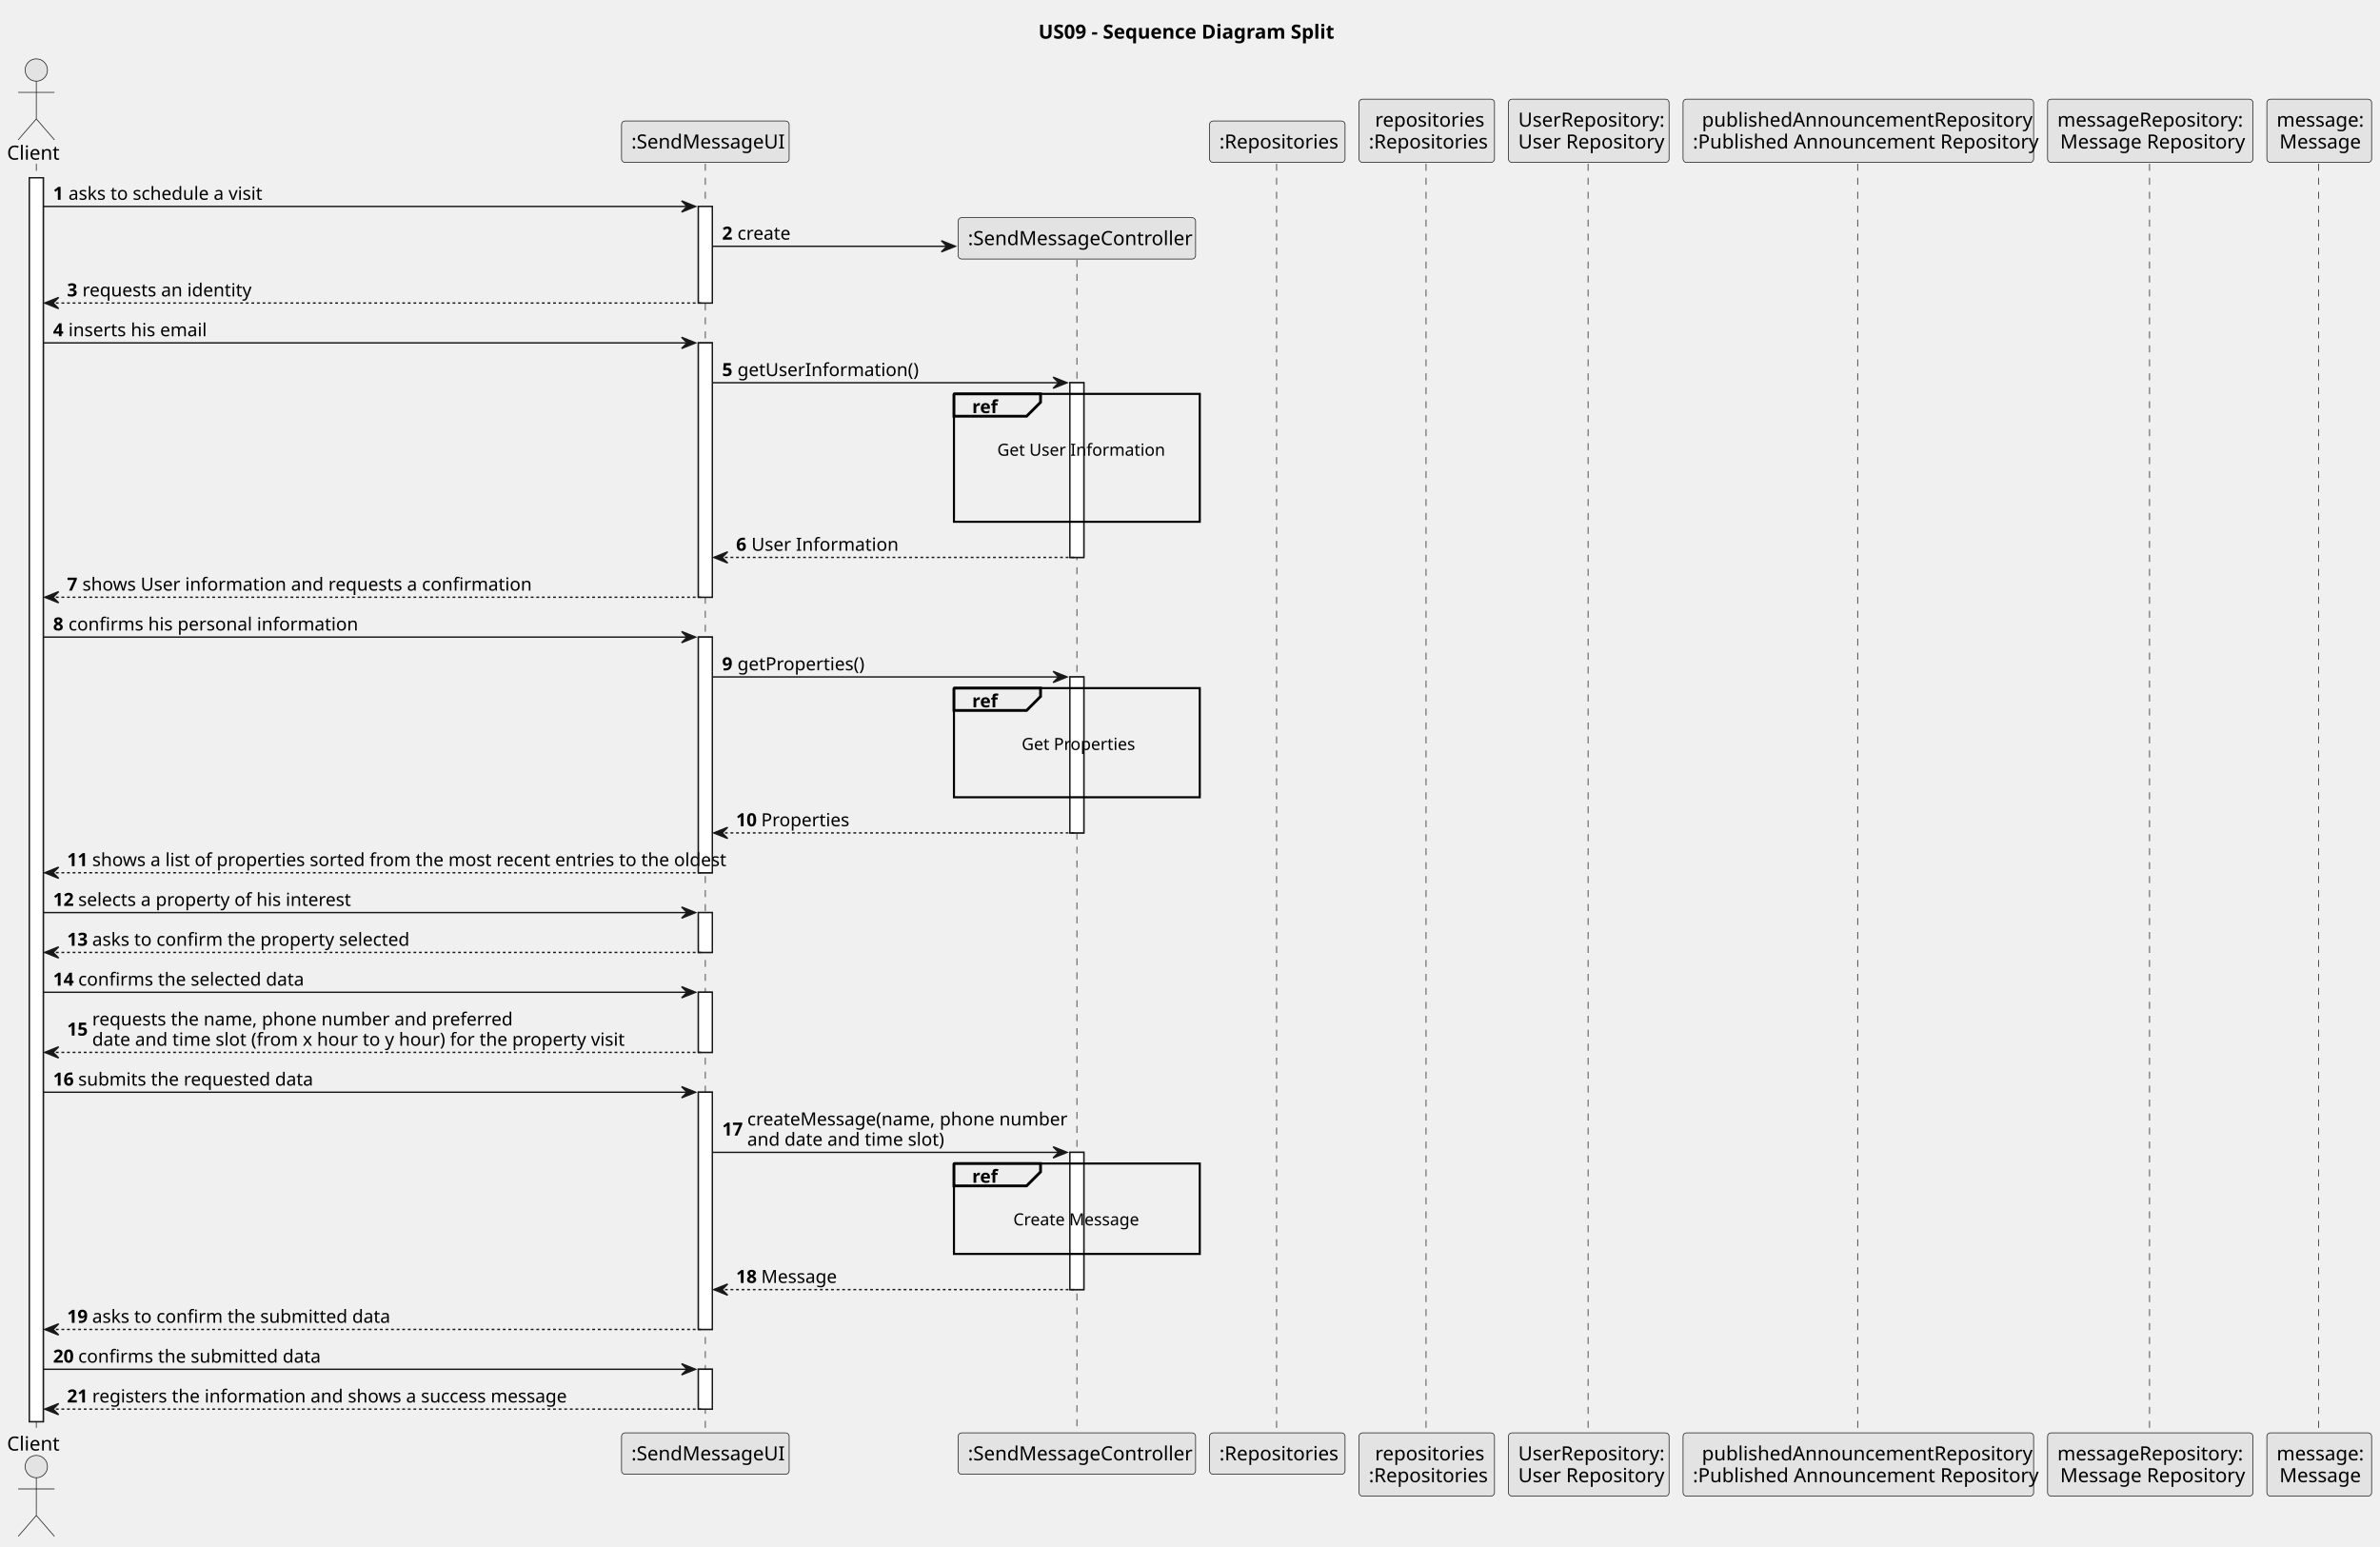
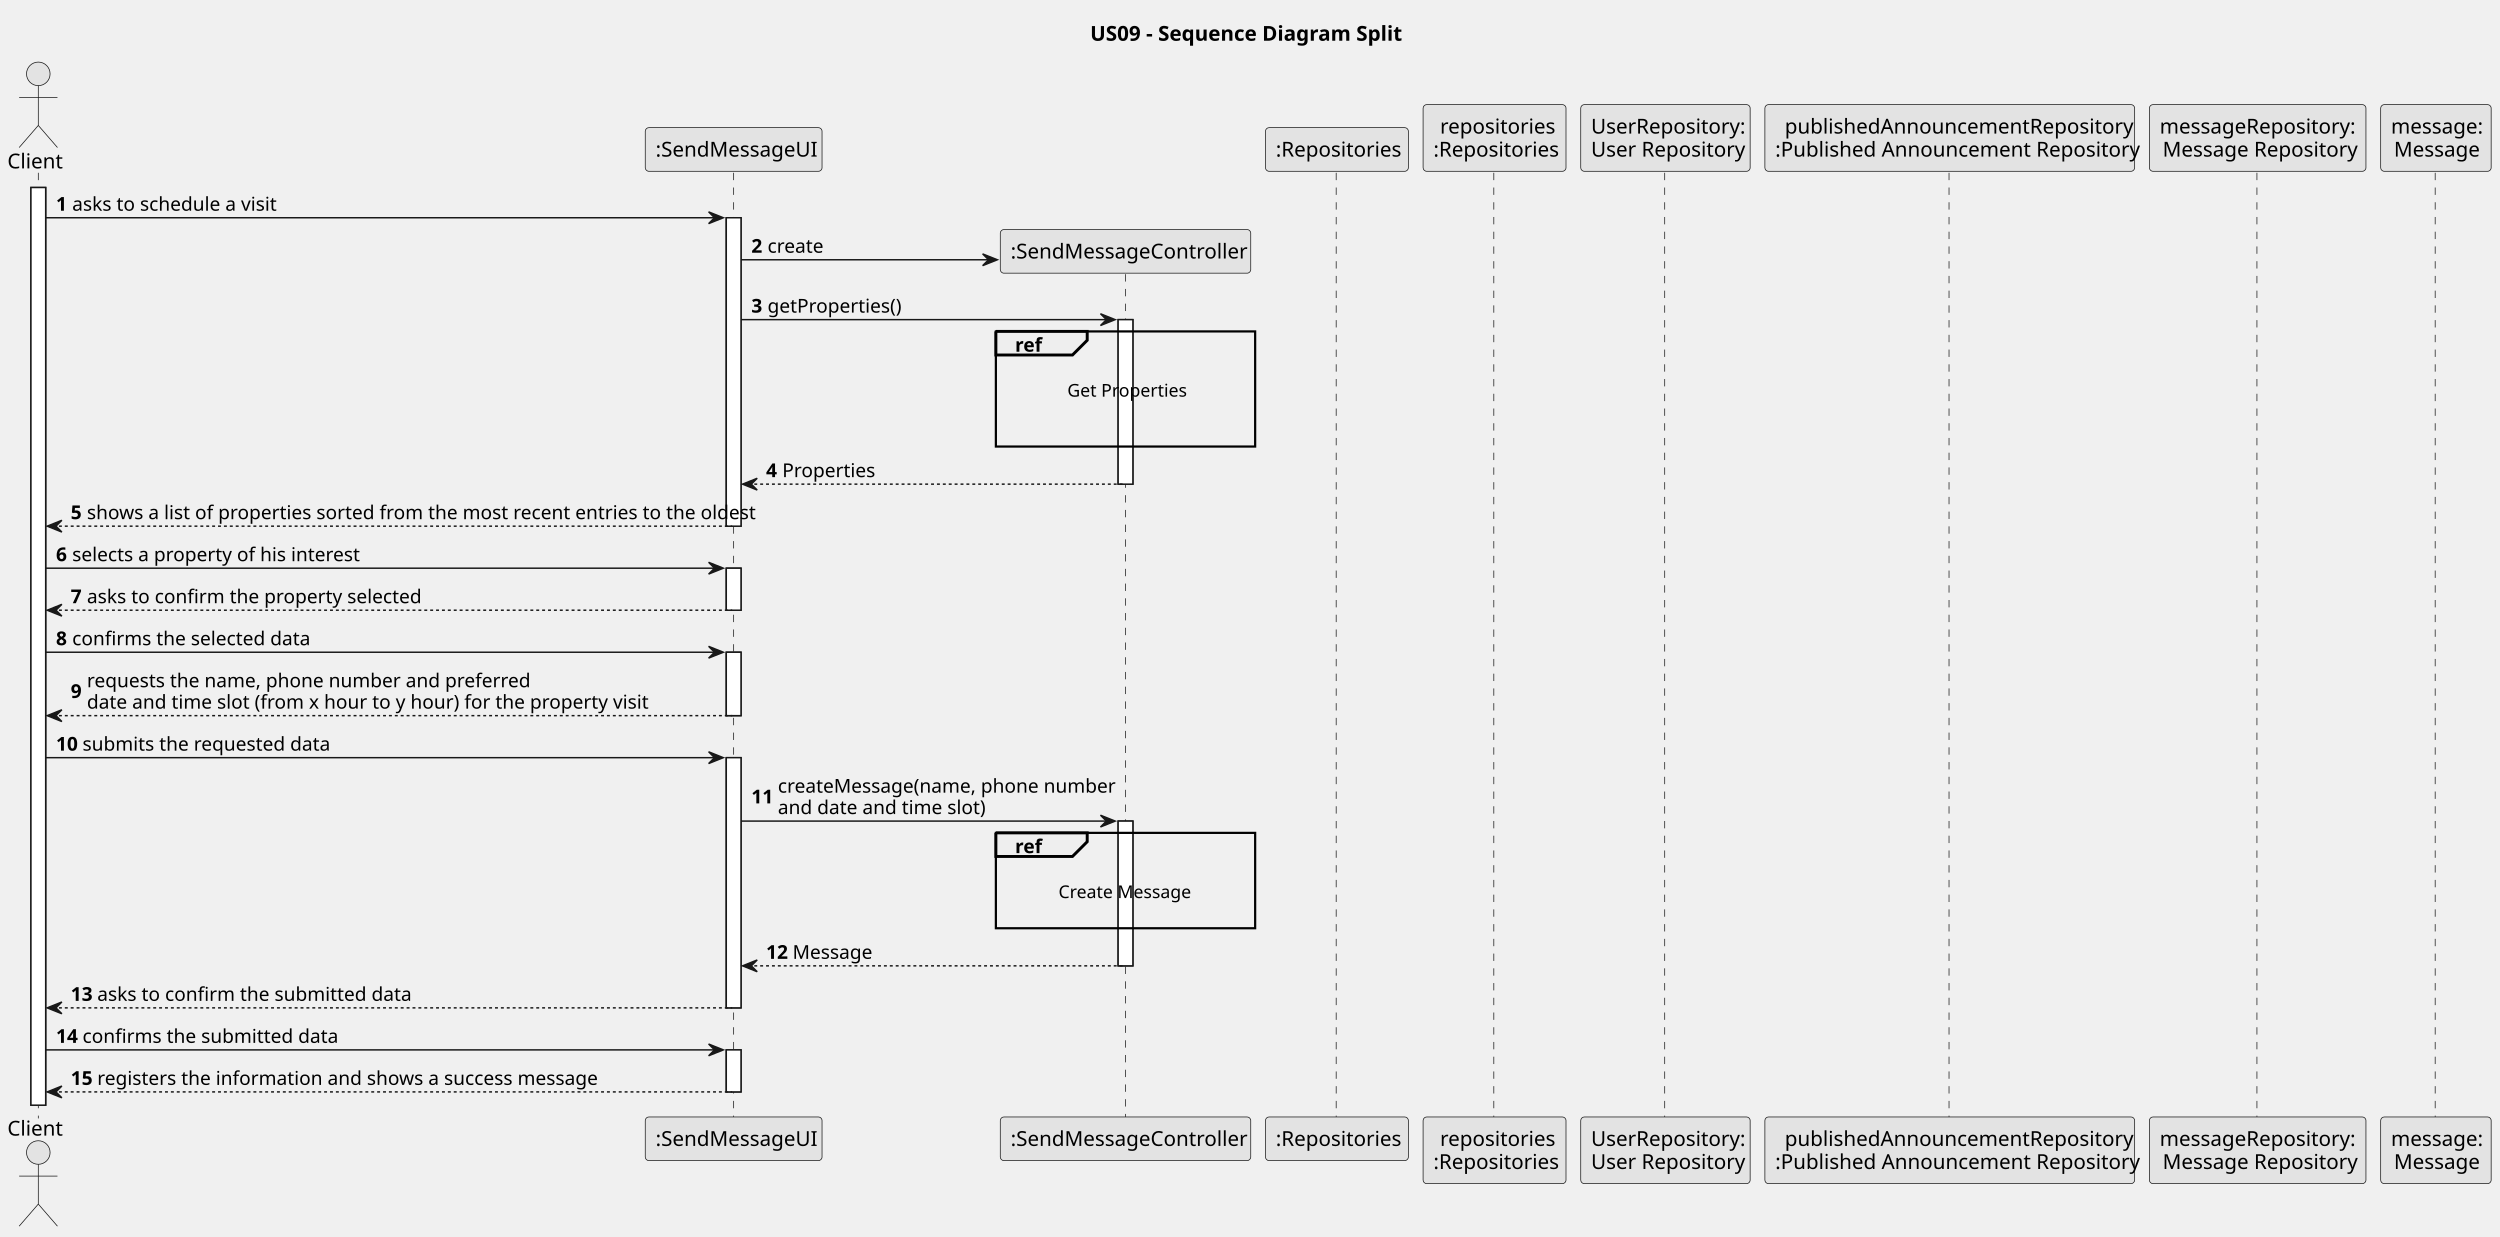
- <svg xmlns="http://www.w3.org/2000/svg" contentStyleType="text/css" height="1107px" preserveAspectRatio="none" style="width:1704px;height:1107px;background:#FFFFFF;" version="1.1" viewBox="0 0 1704 1107" width="1704px" zoomAndPan="magnify">
+ <svg xmlns="http://www.w3.org/2000/svg" contentStyleType="text/css" height="839px" preserveAspectRatio="none" style="width:1697px;height:839px;background:#FFFFFF;" version="1.1" viewBox="0 0 1697 839" width="1697px" zoomAndPan="magnify">
  <defs />
  <g>
-     <text fill="#000000" font-family="sans-serif" font-size="14" font-weight="bold" lengthAdjust="spacing" textLength="215" x="743.5" y="27.674">US09 - Sequence Diagram Split</text>
-     <rect fill="#FFFFFF" height="890.602" style="stroke:#181818;stroke-width:1.0;" width="10" x="21" y="127.281" />
-     <rect fill="#FFFFFF" height="69.164" style="stroke:#181818;stroke-width:1.0;" width="10" x="500" y="147.805" />
-     <rect fill="#FFFFFF" height="182.125" style="stroke:#181818;stroke-width:1.0;" width="10" x="500" y="245.492" />
-     <rect fill="#FFFFFF" height="168.719" style="stroke:#181818;stroke-width:1.0;" width="10" x="500" y="456.141" />
-     <rect fill="#FFFFFF" height="28.523" style="stroke:#181818;stroke-width:1.0;" width="10" x="500" y="653.383" />
-     <rect fill="#FFFFFF" height="43.047" style="stroke:#181818;stroke-width:1.0;" width="10" x="500" y="710.43" />
-     <rect fill="#FFFFFF" height="169.836" style="stroke:#181818;stroke-width:1.0;" width="10" x="500" y="782" />
-     <rect fill="#FFFFFF" height="28.523" style="stroke:#181818;stroke-width:1.0;" width="10" x="500" y="980.359" />
-     <rect fill="#FFFFFF" height="125.078" style="stroke:#181818;stroke-width:1.0;" width="10" x="766" y="274.016" />
-     <rect fill="#FFFFFF" height="111.672" style="stroke:#181818;stroke-width:1.0;" width="10" x="766" y="484.664" />
-     <rect fill="#FFFFFF" height="98.266" style="stroke:#181818;stroke-width:1.0;" width="10" x="766" y="825.047" />
-     <line style="stroke:#181818;stroke-width:0.5;stroke-dasharray:5.0,5.0;" x1="26" x2="26" y1="117.281" y2="1026.883" />
-     <line style="stroke:#181818;stroke-width:0.5;stroke-dasharray:5.0,5.0;" x1="505" x2="505" y1="117.281" y2="1026.883" />
-     <line style="stroke:#181818;stroke-width:0.5;stroke-dasharray:5.0,5.0;" x1="771" x2="771" y1="186.125" y2="1026.883" />
-     <line style="stroke:#181818;stroke-width:0.5;stroke-dasharray:5.0,5.0;" x1="914" x2="914" y1="117.281" y2="1026.883" />
-     <line style="stroke:#181818;stroke-width:0.5;stroke-dasharray:5.0,5.0;" x1="1021" x2="1021" y1="117.281" y2="1026.883" />
-     <line style="stroke:#181818;stroke-width:0.5;stroke-dasharray:5.0,5.0;" x1="1137" x2="1137" y1="117.281" y2="1026.883" />
-     <line style="stroke:#181818;stroke-width:0.5;stroke-dasharray:5.0,5.0;" x1="1330" x2="1330" y1="117.281" y2="1026.883" />
-     <line style="stroke:#181818;stroke-width:0.5;stroke-dasharray:5.0,5.0;" x1="1539" x2="1539" y1="117.281" y2="1026.883" />
-     <line style="stroke:#181818;stroke-width:0.5;stroke-dasharray:5.0,5.0;" x1="1660" x2="1660" y1="117.281" y2="1026.883" />
+     <text fill="#000000" font-family="sans-serif" font-size="14" font-weight="bold" lengthAdjust="spacing" textLength="215" x="740" y="27.674">US09 - Sequence Diagram Split</text>
+     <rect fill="#FFFFFF" height="622.906" style="stroke:#181818;stroke-width:1.0;" width="10" x="21" y="127.281" />
+     <rect fill="#FFFFFF" height="209.359" style="stroke:#181818;stroke-width:1.0;" width="10" x="493" y="147.805" />
+     <rect fill="#FFFFFF" height="28.523" style="stroke:#181818;stroke-width:1.0;" width="10" x="493" y="385.688" />
+     <rect fill="#FFFFFF" height="43.047" style="stroke:#181818;stroke-width:1.0;" width="10" x="493" y="442.734" />
+     <rect fill="#FFFFFF" height="169.836" style="stroke:#181818;stroke-width:1.0;" width="10" x="493" y="514.305" />
+     <rect fill="#FFFFFF" height="28.523" style="stroke:#181818;stroke-width:1.0;" width="10" x="493" y="712.664" />
+     <rect fill="#FFFFFF" height="111.672" style="stroke:#181818;stroke-width:1.0;" width="10" x="759" y="216.969" />
+     <rect fill="#FFFFFF" height="98.266" style="stroke:#181818;stroke-width:1.0;" width="10" x="759" y="557.352" />
+     <line style="stroke:#181818;stroke-width:0.5;stroke-dasharray:5.0,5.0;" x1="26" x2="26" y1="117.281" y2="759.188" />
+     <line style="stroke:#181818;stroke-width:0.5;stroke-dasharray:5.0,5.0;" x1="498" x2="498" y1="117.281" y2="759.188" />
+     <line style="stroke:#181818;stroke-width:0.5;stroke-dasharray:5.0,5.0;" x1="764" x2="764" y1="186.125" y2="759.188" />
+     <line style="stroke:#181818;stroke-width:0.5;stroke-dasharray:5.0,5.0;" x1="907" x2="907" y1="117.281" y2="759.188" />
+     <line style="stroke:#181818;stroke-width:0.5;stroke-dasharray:5.0,5.0;" x1="1014" x2="1014" y1="117.281" y2="759.188" />
+     <line style="stroke:#181818;stroke-width:0.5;stroke-dasharray:5.0,5.0;" x1="1130" x2="1130" y1="117.281" y2="759.188" />
+     <line style="stroke:#181818;stroke-width:0.5;stroke-dasharray:5.0,5.0;" x1="1323" x2="1323" y1="117.281" y2="759.188" />
+     <line style="stroke:#181818;stroke-width:0.5;stroke-dasharray:5.0,5.0;" x1="1532" x2="1532" y1="117.281" y2="759.188" />
+     <line style="stroke:#181818;stroke-width:0.5;stroke-dasharray:5.0,5.0;" x1="1653" x2="1653" y1="117.281" y2="759.188" />
    <text fill="#000000" font-family="sans-serif" font-size="14" lengthAdjust="spacing" textLength="36" x="5" y="114.314">Client</text>
    <ellipse cx="26" cy="50.141" fill="#E3E3E3" rx="8" ry="8" style="stroke:#181818;stroke-width:0.5;" />
    <path d="M26,58.141 L26,85.141 M13,66.141 L39,66.141 M26,85.141 L13,100.141 M26,85.141 L39,100.141 " fill="none" style="stroke:#181818;stroke-width:0.5;" />
-     <text fill="#000000" font-family="sans-serif" font-size="14" lengthAdjust="spacing" textLength="36" x="5" y="1038.557">Client</text>
-     <ellipse cx="26" cy="1050.023" fill="#E3E3E3" rx="8" ry="8" style="stroke:#181818;stroke-width:0.5;" />
-     <path d="M26,1058.023 L26,1085.023 M13,1066.023 L39,1066.023 M26,1085.023 L13,1100.023 M26,1085.023 L39,1100.023 " fill="none" style="stroke:#181818;stroke-width:0.5;" />
-     <rect fill="#E3E3E3" height="29.641" rx="2.5" ry="2.5" style="stroke:#181818;stroke-width:0.5;" width="120" x="445" y="86.641" />
-     <text fill="#000000" font-family="sans-serif" font-size="14" lengthAdjust="spacing" textLength="106" x="452" y="106.314">:SendMessageUI</text>
-     <rect fill="#E3E3E3" height="29.641" rx="2.5" ry="2.5" style="stroke:#181818;stroke-width:0.5;" width="120" x="445" y="1025.883" />
-     <text fill="#000000" font-family="sans-serif" font-size="14" lengthAdjust="spacing" textLength="106" x="452" y="1045.557">:SendMessageUI</text>
-     <rect fill="#E3E3E3" height="29.641" rx="2.5" ry="2.5" style="stroke:#181818;stroke-width:0.5;" width="170" x="686" y="1025.883" />
-     <text fill="#000000" font-family="sans-serif" font-size="14" lengthAdjust="spacing" textLength="156" x="693" y="1045.557">:SendMessageController</text>
-     <rect fill="#E3E3E3" height="29.641" rx="2.5" ry="2.5" style="stroke:#181818;stroke-width:0.5;" width="97" x="866" y="86.641" />
-     <text fill="#000000" font-family="sans-serif" font-size="14" lengthAdjust="spacing" textLength="83" x="873" y="106.314">:Repositories</text>
-     <rect fill="#E3E3E3" height="29.641" rx="2.5" ry="2.5" style="stroke:#181818;stroke-width:0.5;" width="97" x="866" y="1025.883" />
-     <text fill="#000000" font-family="sans-serif" font-size="14" lengthAdjust="spacing" textLength="83" x="873" y="1045.557">:Repositories</text>
-     <rect fill="#E3E3E3" height="45.281" rx="2.5" ry="2.5" style="stroke:#181818;stroke-width:0.5;" width="97" x="973" y="71" />
-     <text fill="#000000" font-family="sans-serif" font-size="14" lengthAdjust="spacing" textLength="74" x="984.5" y="90.674">repositories</text>
-     <text fill="#000000" font-family="sans-serif" font-size="14" lengthAdjust="spacing" textLength="83" x="980" y="106.314">:Repositories</text>
-     <rect fill="#E3E3E3" height="45.281" rx="2.5" ry="2.5" style="stroke:#181818;stroke-width:0.5;" width="97" x="973" y="1025.883" />
-     <text fill="#000000" font-family="sans-serif" font-size="14" lengthAdjust="spacing" textLength="74" x="984.5" y="1045.557">repositories</text>
-     <text fill="#000000" font-family="sans-serif" font-size="14" lengthAdjust="spacing" textLength="83" x="980" y="1061.197">:Repositories</text>
-     <rect fill="#E3E3E3" height="45.281" rx="2.5" ry="2.5" style="stroke:#181818;stroke-width:0.5;" width="115" x="1080" y="71" />
-     <text fill="#000000" font-family="sans-serif" font-size="14" lengthAdjust="spacing" textLength="101" x="1087" y="90.674">UserRepository:</text>
-     <text fill="#000000" font-family="sans-serif" font-size="14" lengthAdjust="spacing" textLength="101" x="1087" y="106.314">User Repository</text>
-     <rect fill="#E3E3E3" height="45.281" rx="2.5" ry="2.5" style="stroke:#181818;stroke-width:0.5;" width="115" x="1080" y="1025.883" />
-     <text fill="#000000" font-family="sans-serif" font-size="14" lengthAdjust="spacing" textLength="101" x="1087" y="1045.557">UserRepository:</text>
-     <text fill="#000000" font-family="sans-serif" font-size="14" lengthAdjust="spacing" textLength="101" x="1087" y="1061.197">User Repository</text>
-     <rect fill="#E3E3E3" height="45.281" rx="2.5" ry="2.5" style="stroke:#181818;stroke-width:0.5;" width="251" x="1205" y="71" />
-     <text fill="#000000" font-family="sans-serif" font-size="14" lengthAdjust="spacing" textLength="224" x="1218.5" y="90.674">publishedAnnouncementRepository</text>
-     <text fill="#000000" font-family="sans-serif" font-size="14" lengthAdjust="spacing" textLength="237" x="1212" y="106.314">:Published Announcement Repository</text>
-     <rect fill="#E3E3E3" height="45.281" rx="2.5" ry="2.5" style="stroke:#181818;stroke-width:0.5;" width="251" x="1205" y="1025.883" />
-     <text fill="#000000" font-family="sans-serif" font-size="14" lengthAdjust="spacing" textLength="224" x="1218.5" y="1045.557">publishedAnnouncementRepository</text>
-     <text fill="#000000" font-family="sans-serif" font-size="14" lengthAdjust="spacing" textLength="237" x="1212" y="1061.197">:Published Announcement Repository</text>
-     <rect fill="#E3E3E3" height="45.281" rx="2.5" ry="2.5" style="stroke:#181818;stroke-width:0.5;" width="147" x="1466" y="71" />
-     <text fill="#000000" font-family="sans-serif" font-size="14" lengthAdjust="spacing" textLength="129" x="1473" y="90.674">messageRepository:</text>
-     <text fill="#000000" font-family="sans-serif" font-size="14" lengthAdjust="spacing" textLength="129" x="1475" y="106.314">Message Repository</text>
-     <rect fill="#E3E3E3" height="45.281" rx="2.5" ry="2.5" style="stroke:#181818;stroke-width:0.5;" width="147" x="1466" y="1025.883" />
-     <text fill="#000000" font-family="sans-serif" font-size="14" lengthAdjust="spacing" textLength="129" x="1473" y="1045.557">messageRepository:</text>
-     <text fill="#000000" font-family="sans-serif" font-size="14" lengthAdjust="spacing" textLength="129" x="1475" y="1061.197">Message Repository</text>
-     <rect fill="#E3E3E3" height="45.281" rx="2.5" ry="2.5" style="stroke:#181818;stroke-width:0.5;" width="75" x="1623" y="71" />
-     <text fill="#000000" font-family="sans-serif" font-size="14" lengthAdjust="spacing" textLength="61" x="1630" y="90.674">message:</text>
-     <text fill="#000000" font-family="sans-serif" font-size="14" lengthAdjust="spacing" textLength="57" x="1632" y="106.314">Message</text>
-     <rect fill="#E3E3E3" height="45.281" rx="2.5" ry="2.5" style="stroke:#181818;stroke-width:0.5;" width="75" x="1623" y="1025.883" />
-     <text fill="#000000" font-family="sans-serif" font-size="14" lengthAdjust="spacing" textLength="61" x="1630" y="1045.557">message:</text>
-     <text fill="#000000" font-family="sans-serif" font-size="14" lengthAdjust="spacing" textLength="57" x="1632" y="1061.197">Message</text>
-     <rect fill="#FFFFFF" height="890.602" style="stroke:#181818;stroke-width:1.0;" width="10" x="21" y="127.281" />
-     <rect fill="#FFFFFF" height="69.164" style="stroke:#181818;stroke-width:1.0;" width="10" x="500" y="147.805" />
-     <rect fill="#FFFFFF" height="182.125" style="stroke:#181818;stroke-width:1.0;" width="10" x="500" y="245.492" />
-     <rect fill="#FFFFFF" height="168.719" style="stroke:#181818;stroke-width:1.0;" width="10" x="500" y="456.141" />
-     <rect fill="#FFFFFF" height="28.523" style="stroke:#181818;stroke-width:1.0;" width="10" x="500" y="653.383" />
-     <rect fill="#FFFFFF" height="43.047" style="stroke:#181818;stroke-width:1.0;" width="10" x="500" y="710.43" />
-     <rect fill="#FFFFFF" height="169.836" style="stroke:#181818;stroke-width:1.0;" width="10" x="500" y="782" />
-     <rect fill="#FFFFFF" height="28.523" style="stroke:#181818;stroke-width:1.0;" width="10" x="500" y="980.359" />
-     <rect fill="#FFFFFF" height="125.078" style="stroke:#181818;stroke-width:1.0;" width="10" x="766" y="274.016" />
-     <rect fill="#FFFFFF" height="111.672" style="stroke:#181818;stroke-width:1.0;" width="10" x="766" y="484.664" />
-     <rect fill="#FFFFFF" height="98.266" style="stroke:#181818;stroke-width:1.0;" width="10" x="766" y="825.047" />
-     <polygon fill="#181818" points="488,143.805,498,147.805,488,151.805,492,147.805" style="stroke:#181818;stroke-width:1.0;" />
-     <line style="stroke:#181818;stroke-width:1.0;" x1="31" x2="494" y1="147.805" y2="147.805" />
+     <text fill="#000000" font-family="sans-serif" font-size="14" lengthAdjust="spacing" textLength="36" x="5" y="770.861">Client</text>
+     <ellipse cx="26" cy="782.328" fill="#E3E3E3" rx="8" ry="8" style="stroke:#181818;stroke-width:0.5;" />
+     <path d="M26,790.328 L26,817.328 M13,798.328 L39,798.328 M26,817.328 L13,832.328 M26,817.328 L39,832.328 " fill="none" style="stroke:#181818;stroke-width:0.5;" />
+     <rect fill="#E3E3E3" height="29.641" rx="2.5" ry="2.5" style="stroke:#181818;stroke-width:0.5;" width="120" x="438" y="86.641" />
+     <text fill="#000000" font-family="sans-serif" font-size="14" lengthAdjust="spacing" textLength="106" x="445" y="106.314">:SendMessageUI</text>
+     <rect fill="#E3E3E3" height="29.641" rx="2.5" ry="2.5" style="stroke:#181818;stroke-width:0.5;" width="120" x="438" y="758.188" />
+     <text fill="#000000" font-family="sans-serif" font-size="14" lengthAdjust="spacing" textLength="106" x="445" y="777.861">:SendMessageUI</text>
+     <rect fill="#E3E3E3" height="29.641" rx="2.5" ry="2.5" style="stroke:#181818;stroke-width:0.5;" width="170" x="679" y="758.188" />
+     <text fill="#000000" font-family="sans-serif" font-size="14" lengthAdjust="spacing" textLength="156" x="686" y="777.861">:SendMessageController</text>
+     <rect fill="#E3E3E3" height="29.641" rx="2.5" ry="2.5" style="stroke:#181818;stroke-width:0.5;" width="97" x="859" y="86.641" />
+     <text fill="#000000" font-family="sans-serif" font-size="14" lengthAdjust="spacing" textLength="83" x="866" y="106.314">:Repositories</text>
+     <rect fill="#E3E3E3" height="29.641" rx="2.5" ry="2.5" style="stroke:#181818;stroke-width:0.5;" width="97" x="859" y="758.188" />
+     <text fill="#000000" font-family="sans-serif" font-size="14" lengthAdjust="spacing" textLength="83" x="866" y="777.861">:Repositories</text>
+     <rect fill="#E3E3E3" height="45.281" rx="2.5" ry="2.5" style="stroke:#181818;stroke-width:0.5;" width="97" x="966" y="71" />
+     <text fill="#000000" font-family="sans-serif" font-size="14" lengthAdjust="spacing" textLength="74" x="977.5" y="90.674">repositories</text>
+     <text fill="#000000" font-family="sans-serif" font-size="14" lengthAdjust="spacing" textLength="83" x="973" y="106.314">:Repositories</text>
+     <rect fill="#E3E3E3" height="45.281" rx="2.5" ry="2.5" style="stroke:#181818;stroke-width:0.5;" width="97" x="966" y="758.188" />
+     <text fill="#000000" font-family="sans-serif" font-size="14" lengthAdjust="spacing" textLength="74" x="977.5" y="777.861">repositories</text>
+     <text fill="#000000" font-family="sans-serif" font-size="14" lengthAdjust="spacing" textLength="83" x="973" y="793.502">:Repositories</text>
+     <rect fill="#E3E3E3" height="45.281" rx="2.5" ry="2.5" style="stroke:#181818;stroke-width:0.5;" width="115" x="1073" y="71" />
+     <text fill="#000000" font-family="sans-serif" font-size="14" lengthAdjust="spacing" textLength="101" x="1080" y="90.674">UserRepository:</text>
+     <text fill="#000000" font-family="sans-serif" font-size="14" lengthAdjust="spacing" textLength="101" x="1080" y="106.314">User Repository</text>
+     <rect fill="#E3E3E3" height="45.281" rx="2.5" ry="2.5" style="stroke:#181818;stroke-width:0.5;" width="115" x="1073" y="758.188" />
+     <text fill="#000000" font-family="sans-serif" font-size="14" lengthAdjust="spacing" textLength="101" x="1080" y="777.861">UserRepository:</text>
+     <text fill="#000000" font-family="sans-serif" font-size="14" lengthAdjust="spacing" textLength="101" x="1080" y="793.502">User Repository</text>
+     <rect fill="#E3E3E3" height="45.281" rx="2.5" ry="2.5" style="stroke:#181818;stroke-width:0.5;" width="251" x="1198" y="71" />
+     <text fill="#000000" font-family="sans-serif" font-size="14" lengthAdjust="spacing" textLength="224" x="1211.5" y="90.674">publishedAnnouncementRepository</text>
+     <text fill="#000000" font-family="sans-serif" font-size="14" lengthAdjust="spacing" textLength="237" x="1205" y="106.314">:Published Announcement Repository</text>
+     <rect fill="#E3E3E3" height="45.281" rx="2.5" ry="2.5" style="stroke:#181818;stroke-width:0.5;" width="251" x="1198" y="758.188" />
+     <text fill="#000000" font-family="sans-serif" font-size="14" lengthAdjust="spacing" textLength="224" x="1211.5" y="777.861">publishedAnnouncementRepository</text>
+     <text fill="#000000" font-family="sans-serif" font-size="14" lengthAdjust="spacing" textLength="237" x="1205" y="793.502">:Published Announcement Repository</text>
+     <rect fill="#E3E3E3" height="45.281" rx="2.5" ry="2.5" style="stroke:#181818;stroke-width:0.5;" width="147" x="1459" y="71" />
+     <text fill="#000000" font-family="sans-serif" font-size="14" lengthAdjust="spacing" textLength="129" x="1466" y="90.674">messageRepository:</text>
+     <text fill="#000000" font-family="sans-serif" font-size="14" lengthAdjust="spacing" textLength="129" x="1468" y="106.314">Message Repository</text>
+     <rect fill="#E3E3E3" height="45.281" rx="2.5" ry="2.5" style="stroke:#181818;stroke-width:0.5;" width="147" x="1459" y="758.188" />
+     <text fill="#000000" font-family="sans-serif" font-size="14" lengthAdjust="spacing" textLength="129" x="1466" y="777.861">messageRepository:</text>
+     <text fill="#000000" font-family="sans-serif" font-size="14" lengthAdjust="spacing" textLength="129" x="1468" y="793.502">Message Repository</text>
+     <rect fill="#E3E3E3" height="45.281" rx="2.5" ry="2.5" style="stroke:#181818;stroke-width:0.5;" width="75" x="1616" y="71" />
+     <text fill="#000000" font-family="sans-serif" font-size="14" lengthAdjust="spacing" textLength="61" x="1623" y="90.674">message:</text>
+     <text fill="#000000" font-family="sans-serif" font-size="14" lengthAdjust="spacing" textLength="57" x="1625" y="106.314">Message</text>
+     <rect fill="#E3E3E3" height="45.281" rx="2.5" ry="2.5" style="stroke:#181818;stroke-width:0.5;" width="75" x="1616" y="758.188" />
+     <text fill="#000000" font-family="sans-serif" font-size="14" lengthAdjust="spacing" textLength="61" x="1623" y="777.861">message:</text>
+     <text fill="#000000" font-family="sans-serif" font-size="14" lengthAdjust="spacing" textLength="57" x="1625" y="793.502">Message</text>
+     <rect fill="#FFFFFF" height="622.906" style="stroke:#181818;stroke-width:1.0;" width="10" x="21" y="127.281" />
+     <rect fill="#FFFFFF" height="209.359" style="stroke:#181818;stroke-width:1.0;" width="10" x="493" y="147.805" />
+     <rect fill="#FFFFFF" height="28.523" style="stroke:#181818;stroke-width:1.0;" width="10" x="493" y="385.688" />
+     <rect fill="#FFFFFF" height="43.047" style="stroke:#181818;stroke-width:1.0;" width="10" x="493" y="442.734" />
+     <rect fill="#FFFFFF" height="169.836" style="stroke:#181818;stroke-width:1.0;" width="10" x="493" y="514.305" />
+     <rect fill="#FFFFFF" height="28.523" style="stroke:#181818;stroke-width:1.0;" width="10" x="493" y="712.664" />
+     <rect fill="#FFFFFF" height="111.672" style="stroke:#181818;stroke-width:1.0;" width="10" x="759" y="216.969" />
+     <rect fill="#FFFFFF" height="98.266" style="stroke:#181818;stroke-width:1.0;" width="10" x="759" y="557.352" />
+     <polygon fill="#181818" points="481,143.805,491,147.805,481,151.805,485,147.805" style="stroke:#181818;stroke-width:1.0;" />
+     <line style="stroke:#181818;stroke-width:1.0;" x1="31" x2="487" y1="147.805" y2="147.805" />
    <text fill="#000000" font-family="sans-serif" font-size="13" font-weight="bold" lengthAdjust="spacing" textLength="7" x="38" y="143.05">1</text>
    <text fill="#000000" font-family="sans-serif" font-size="13" lengthAdjust="spacing" textLength="136" x="49" y="143.05">asks to schedule a visit</text>
-     <polygon fill="#181818" points="674,172.328,684,176.328,674,180.328,678,176.328" style="stroke:#181818;stroke-width:1.0;" />
-     <line style="stroke:#181818;stroke-width:1.0;" x1="510" x2="680" y1="176.328" y2="176.328" />
-     <text fill="#000000" font-family="sans-serif" font-size="13" font-weight="bold" lengthAdjust="spacing" textLength="7" x="517" y="171.573">2</text>
-     <text fill="#000000" font-family="sans-serif" font-size="13" lengthAdjust="spacing" textLength="36" x="528" y="171.573">create</text>
-     <rect fill="#E3E3E3" height="29.641" rx="2.5" ry="2.5" style="stroke:#181818;stroke-width:0.5;" width="170" x="686" y="155.805" />
-     <text fill="#000000" font-family="sans-serif" font-size="14" lengthAdjust="spacing" textLength="156" x="693" y="175.478">:SendMessageController</text>
-     <polygon fill="#181818" points="42,212.969,32,216.969,42,220.969,38,216.969" style="stroke:#181818;stroke-width:1.0;" />
-     <line style="stroke:#181818;stroke-width:1.0;stroke-dasharray:2.0,2.0;" x1="36" x2="504" y1="216.969" y2="216.969" />
-     <text fill="#000000" font-family="sans-serif" font-size="13" font-weight="bold" lengthAdjust="spacing" textLength="7" x="48" y="212.214">3</text>
-     <text fill="#000000" font-family="sans-serif" font-size="13" lengthAdjust="spacing" textLength="114" x="59" y="212.214">requests an identity</text>
-     <polygon fill="#181818" points="488,241.492,498,245.492,488,249.492,492,245.492" style="stroke:#181818;stroke-width:1.0;" />
-     <line style="stroke:#181818;stroke-width:1.0;" x1="31" x2="494" y1="245.492" y2="245.492" />
-     <text fill="#000000" font-family="sans-serif" font-size="13" font-weight="bold" lengthAdjust="spacing" textLength="7" x="38" y="240.737">4</text>
-     <text fill="#000000" font-family="sans-serif" font-size="13" lengthAdjust="spacing" textLength="95" x="49" y="240.737">inserts his email</text>
-     <polygon fill="#181818" points="754,270.016,764,274.016,754,278.016,758,274.016" style="stroke:#181818;stroke-width:1.0;" />
-     <line style="stroke:#181818;stroke-width:1.0;" x1="510" x2="760" y1="274.016" y2="274.016" />
-     <text fill="#000000" font-family="sans-serif" font-size="13" font-weight="bold" lengthAdjust="spacing" textLength="7" x="517" y="269.261">5</text>
-     <text fill="#000000" font-family="sans-serif" font-size="13" lengthAdjust="spacing" textLength="116" x="528" y="269.261">getUserInformation()</text>
-     <rect fill="none" height="91.555" style="stroke:#000000;stroke-width:1.5;" width="176" x="683" y="282.016" />
-     <path d="M683,282.016 L745,282.016 L745,288.016 L735,298.016 L683,298.016 L683,282.016 " fill="#EEEEEE" style="stroke:#000000;stroke-width:2.0;" />
-     <text fill="#000000" font-family="sans-serif" font-size="13" font-weight="bold" lengthAdjust="spacing" textLength="17" x="696" y="295.784">ref</text>
-     <text fill="#000000" font-family="sans-serif" font-size="12" lengthAdjust="spacing" textLength="3" x="769.5" y="312.879"> </text>
-     <text fill="#000000" font-family="sans-serif" font-size="12" lengthAdjust="spacing" textLength="114" x="714" y="326.285">Get User Information</text>
-     <text fill="#000000" font-family="sans-serif" font-size="12" lengthAdjust="spacing" textLength="3" x="769.5" y="339.691"> </text>
-     <text fill="#000000" font-family="sans-serif" font-size="12" lengthAdjust="spacing" textLength="3" x="769.5" y="353.098"> </text>
-     <text fill="#000000" font-family="sans-serif" font-size="12" lengthAdjust="spacing" textLength="3" x="769.5" y="366.504"> </text>
-     <polygon fill="#181818" points="521,395.094,511,399.094,521,403.094,517,399.094" style="stroke:#181818;stroke-width:1.0;" />
-     <line style="stroke:#181818;stroke-width:1.0;stroke-dasharray:2.0,2.0;" x1="515" x2="770" y1="399.094" y2="399.094" />
-     <text fill="#000000" font-family="sans-serif" font-size="13" font-weight="bold" lengthAdjust="spacing" textLength="7" x="527" y="394.339">6</text>
-     <text fill="#000000" font-family="sans-serif" font-size="13" lengthAdjust="spacing" textLength="94" x="538" y="394.339">User Information</text>
-     <polygon fill="#181818" points="42,423.617,32,427.617,42,431.617,38,427.617" style="stroke:#181818;stroke-width:1.0;" />
-     <line style="stroke:#181818;stroke-width:1.0;stroke-dasharray:2.0,2.0;" x1="36" x2="504" y1="427.617" y2="427.617" />
-     <text fill="#000000" font-family="sans-serif" font-size="13" font-weight="bold" lengthAdjust="spacing" textLength="7" x="48" y="422.862">7</text>
-     <text fill="#000000" font-family="sans-serif" font-size="13" lengthAdjust="spacing" textLength="299" x="59" y="422.862">shows User information and requests a confirmation</text>
-     <polygon fill="#181818" points="488,452.141,498,456.141,488,460.141,492,456.141" style="stroke:#181818;stroke-width:1.0;" />
-     <line style="stroke:#181818;stroke-width:1.0;" x1="31" x2="494" y1="456.141" y2="456.141" />
-     <text fill="#000000" font-family="sans-serif" font-size="13" font-weight="bold" lengthAdjust="spacing" textLength="7" x="38" y="451.386">8</text>
-     <text fill="#000000" font-family="sans-serif" font-size="13" lengthAdjust="spacing" textLength="190" x="49" y="451.386">confirms his personal information</text>
-     <polygon fill="#181818" points="754,480.664,764,484.664,754,488.664,758,484.664" style="stroke:#181818;stroke-width:1.0;" />
-     <line style="stroke:#181818;stroke-width:1.0;" x1="510" x2="760" y1="484.664" y2="484.664" />
-     <text fill="#000000" font-family="sans-serif" font-size="13" font-weight="bold" lengthAdjust="spacing" textLength="7" x="517" y="479.909">9</text>
-     <text fill="#000000" font-family="sans-serif" font-size="13" lengthAdjust="spacing" textLength="85" x="528" y="479.909">getProperties()</text>
-     <rect fill="none" height="78.148" style="stroke:#000000;stroke-width:1.5;" width="176" x="683" y="492.664" />
-     <path d="M683,492.664 L745,492.664 L745,498.664 L735,508.664 L683,508.664 L683,492.664 " fill="#EEEEEE" style="stroke:#000000;stroke-width:2.0;" />
-     <text fill="#000000" font-family="sans-serif" font-size="13" font-weight="bold" lengthAdjust="spacing" textLength="17" x="696" y="506.433">ref</text>
-     <text fill="#000000" font-family="sans-serif" font-size="12" lengthAdjust="spacing" textLength="3" x="769.5" y="523.527"> </text>
-     <text fill="#000000" font-family="sans-serif" font-size="12" lengthAdjust="spacing" textLength="79" x="731.5" y="536.934">Get Properties</text>
-     <text fill="#000000" font-family="sans-serif" font-size="12" lengthAdjust="spacing" textLength="3" x="769.5" y="550.34"> </text>
-     <text fill="#000000" font-family="sans-serif" font-size="12" lengthAdjust="spacing" textLength="3" x="769.5" y="563.746"> </text>
-     <polygon fill="#181818" points="521,592.336,511,596.336,521,600.336,517,596.336" style="stroke:#181818;stroke-width:1.0;" />
-     <line style="stroke:#181818;stroke-width:1.0;stroke-dasharray:2.0,2.0;" x1="515" x2="770" y1="596.336" y2="596.336" />
-     <text fill="#000000" font-family="sans-serif" font-size="13" font-weight="bold" lengthAdjust="spacing" textLength="14" x="527" y="591.581">10</text>
-     <text fill="#000000" font-family="sans-serif" font-size="13" lengthAdjust="spacing" textLength="59" x="545" y="591.581">Properties</text>
-     <polygon fill="#181818" points="42,620.859,32,624.859,42,628.859,38,624.859" style="stroke:#181818;stroke-width:1.0;" />
-     <line style="stroke:#181818;stroke-width:1.0;stroke-dasharray:2.0,2.0;" x1="36" x2="504" y1="624.859" y2="624.859" />
-     <text fill="#000000" font-family="sans-serif" font-size="13" font-weight="bold" lengthAdjust="spacing" textLength="14" x="48" y="620.105">11</text>
-     <text fill="#000000" font-family="sans-serif" font-size="13" lengthAdjust="spacing" textLength="427" x="66" y="620.105">shows a list of properties sorted from the most recent entries to the oldest</text>
-     <polygon fill="#181818" points="488,649.383,498,653.383,488,657.383,492,653.383" style="stroke:#181818;stroke-width:1.0;" />
-     <line style="stroke:#181818;stroke-width:1.0;" x1="31" x2="494" y1="653.383" y2="653.383" />
-     <text fill="#000000" font-family="sans-serif" font-size="13" font-weight="bold" lengthAdjust="spacing" textLength="14" x="38" y="648.628">12</text>
-     <text fill="#000000" font-family="sans-serif" font-size="13" lengthAdjust="spacing" textLength="186" x="56" y="648.628">selects a property of his interest</text>
-     <polygon fill="#181818" points="42,677.906,32,681.906,42,685.906,38,681.906" style="stroke:#181818;stroke-width:1.0;" />
-     <line style="stroke:#181818;stroke-width:1.0;stroke-dasharray:2.0,2.0;" x1="36" x2="504" y1="681.906" y2="681.906" />
-     <text fill="#000000" font-family="sans-serif" font-size="13" font-weight="bold" lengthAdjust="spacing" textLength="14" x="48" y="677.151">13</text>
-     <text fill="#000000" font-family="sans-serif" font-size="13" lengthAdjust="spacing" textLength="215" x="66" y="677.151">asks to confirm the property selected</text>
-     <polygon fill="#181818" points="488,706.43,498,710.43,488,714.43,492,710.43" style="stroke:#181818;stroke-width:1.0;" />
-     <line style="stroke:#181818;stroke-width:1.0;" x1="31" x2="494" y1="710.43" y2="710.43" />
-     <text fill="#000000" font-family="sans-serif" font-size="13" font-weight="bold" lengthAdjust="spacing" textLength="14" x="38" y="705.675">14</text>
-     <text fill="#000000" font-family="sans-serif" font-size="13" lengthAdjust="spacing" textLength="153" x="56" y="705.675">confirms the selected data</text>
-     <polygon fill="#181818" points="42,749.477,32,753.477,42,757.477,38,753.477" style="stroke:#181818;stroke-width:1.0;" />
-     <line style="stroke:#181818;stroke-width:1.0;stroke-dasharray:2.0,2.0;" x1="36" x2="504" y1="753.477" y2="753.477" />
-     <text fill="#000000" font-family="sans-serif" font-size="13" font-weight="bold" lengthAdjust="spacing" textLength="14" x="48" y="741.46">15</text>
-     <text fill="#000000" font-family="sans-serif" font-size="13" lengthAdjust="spacing" textLength="277" x="66" y="734.198">requests the name, phone number and preferred</text>
-     <text fill="#000000" font-family="sans-serif" font-size="13" lengthAdjust="spacing" textLength="353" x="66" y="748.722">date and time slot (from x hour to y hour) for the property visit</text>
-     <polygon fill="#181818" points="488,778,498,782,488,786,492,782" style="stroke:#181818;stroke-width:1.0;" />
-     <line style="stroke:#181818;stroke-width:1.0;" x1="31" x2="494" y1="782" y2="782" />
-     <text fill="#000000" font-family="sans-serif" font-size="13" font-weight="bold" lengthAdjust="spacing" textLength="14" x="38" y="777.245">16</text>
-     <text fill="#000000" font-family="sans-serif" font-size="13" lengthAdjust="spacing" textLength="158" x="56" y="777.245">submits the requested data</text>
-     <polygon fill="#181818" points="754,821.047,764,825.047,754,829.047,758,825.047" style="stroke:#181818;stroke-width:1.0;" />
-     <line style="stroke:#181818;stroke-width:1.0;" x1="510" x2="760" y1="825.047" y2="825.047" />
-     <text fill="#000000" font-family="sans-serif" font-size="13" font-weight="bold" lengthAdjust="spacing" textLength="14" x="517" y="813.03">17</text>
-     <text fill="#000000" font-family="sans-serif" font-size="13" lengthAdjust="spacing" textLength="215" x="535" y="805.769">createMessage(name, phone number</text>
-     <text fill="#000000" font-family="sans-serif" font-size="13" lengthAdjust="spacing" textLength="133" x="535" y="820.292">and date and time slot)</text>
-     <rect fill="none" height="64.742" style="stroke:#000000;stroke-width:1.5;" width="176" x="683" y="833.047" />
-     <path d="M683,833.047 L745,833.047 L745,839.047 L735,849.047 L683,849.047 L683,833.047 " fill="#EEEEEE" style="stroke:#000000;stroke-width:2.0;" />
-     <text fill="#000000" font-family="sans-serif" font-size="13" font-weight="bold" lengthAdjust="spacing" textLength="17" x="696" y="846.815">ref</text>
-     <text fill="#000000" font-family="sans-serif" font-size="12" lengthAdjust="spacing" textLength="3" x="769.5" y="863.91"> </text>
-     <text fill="#000000" font-family="sans-serif" font-size="12" lengthAdjust="spacing" textLength="91" x="725.5" y="877.316">Create Message</text>
-     <text fill="#000000" font-family="sans-serif" font-size="12" lengthAdjust="spacing" textLength="3" x="769.5" y="890.723"> </text>
-     <polygon fill="#181818" points="521,919.312,511,923.312,521,927.312,517,923.312" style="stroke:#181818;stroke-width:1.0;" />
-     <line style="stroke:#181818;stroke-width:1.0;stroke-dasharray:2.0,2.0;" x1="515" x2="770" y1="923.312" y2="923.312" />
-     <text fill="#000000" font-family="sans-serif" font-size="13" font-weight="bold" lengthAdjust="spacing" textLength="14" x="527" y="918.558">18</text>
-     <text fill="#000000" font-family="sans-serif" font-size="13" lengthAdjust="spacing" textLength="53" x="545" y="918.558">Message</text>
-     <polygon fill="#181818" points="42,947.836,32,951.836,42,955.836,38,951.836" style="stroke:#181818;stroke-width:1.0;" />
-     <line style="stroke:#181818;stroke-width:1.0;stroke-dasharray:2.0,2.0;" x1="36" x2="504" y1="951.836" y2="951.836" />
-     <text fill="#000000" font-family="sans-serif" font-size="13" font-weight="bold" lengthAdjust="spacing" textLength="14" x="48" y="947.081">19</text>
-     <text fill="#000000" font-family="sans-serif" font-size="13" lengthAdjust="spacing" textLength="201" x="66" y="947.081">asks to confirm the submitted data</text>
-     <polygon fill="#181818" points="488,976.359,498,980.359,488,984.359,492,980.359" style="stroke:#181818;stroke-width:1.0;" />
-     <line style="stroke:#181818;stroke-width:1.0;" x1="31" x2="494" y1="980.359" y2="980.359" />
-     <text fill="#000000" font-family="sans-serif" font-size="13" font-weight="bold" lengthAdjust="spacing" textLength="14" x="38" y="975.605">20</text>
-     <text fill="#000000" font-family="sans-serif" font-size="13" lengthAdjust="spacing" textLength="161" x="56" y="975.605">confirms the submitted data</text>
-     <polygon fill="#181818" points="42,1004.883,32,1008.883,42,1012.883,38,1008.883" style="stroke:#181818;stroke-width:1.0;" />
-     <line style="stroke:#181818;stroke-width:1.0;stroke-dasharray:2.0,2.0;" x1="36" x2="504" y1="1008.883" y2="1008.883" />
-     <text fill="#000000" font-family="sans-serif" font-size="13" font-weight="bold" lengthAdjust="spacing" textLength="14" x="48" y="1004.128">21</text>
-     <text fill="#000000" font-family="sans-serif" font-size="13" lengthAdjust="spacing" textLength="326" x="66" y="1004.128">registers the information and shows a success message</text>
+     <polygon fill="#181818" points="667,172.328,677,176.328,667,180.328,671,176.328" style="stroke:#181818;stroke-width:1.0;" />
+     <line style="stroke:#181818;stroke-width:1.0;" x1="503" x2="673" y1="176.328" y2="176.328" />
+     <text fill="#000000" font-family="sans-serif" font-size="13" font-weight="bold" lengthAdjust="spacing" textLength="7" x="510" y="171.573">2</text>
+     <text fill="#000000" font-family="sans-serif" font-size="13" lengthAdjust="spacing" textLength="36" x="521" y="171.573">create</text>
+     <rect fill="#E3E3E3" height="29.641" rx="2.5" ry="2.5" style="stroke:#181818;stroke-width:0.5;" width="170" x="679" y="155.805" />
+     <text fill="#000000" font-family="sans-serif" font-size="14" lengthAdjust="spacing" textLength="156" x="686" y="175.478">:SendMessageController</text>
+     <polygon fill="#181818" points="747,212.969,757,216.969,747,220.969,751,216.969" style="stroke:#181818;stroke-width:1.0;" />
+     <line style="stroke:#181818;stroke-width:1.0;" x1="503" x2="753" y1="216.969" y2="216.969" />
+     <text fill="#000000" font-family="sans-serif" font-size="13" font-weight="bold" lengthAdjust="spacing" textLength="7" x="510" y="212.214">3</text>
+     <text fill="#000000" font-family="sans-serif" font-size="13" lengthAdjust="spacing" textLength="85" x="521" y="212.214">getProperties()</text>
+     <rect fill="none" height="78.148" style="stroke:#000000;stroke-width:1.5;" width="176" x="676" y="224.969" />
+     <path d="M676,224.969 L738,224.969 L738,230.969 L728,240.969 L676,240.969 L676,224.969 " fill="#EEEEEE" style="stroke:#000000;stroke-width:2.0;" />
+     <text fill="#000000" font-family="sans-serif" font-size="13" font-weight="bold" lengthAdjust="spacing" textLength="17" x="689" y="238.737">ref</text>
+     <text fill="#000000" font-family="sans-serif" font-size="12" lengthAdjust="spacing" textLength="3" x="762.5" y="255.832"> </text>
+     <text fill="#000000" font-family="sans-serif" font-size="12" lengthAdjust="spacing" textLength="79" x="724.5" y="269.238">Get Properties</text>
+     <text fill="#000000" font-family="sans-serif" font-size="12" lengthAdjust="spacing" textLength="3" x="762.5" y="282.644"> </text>
+     <text fill="#000000" font-family="sans-serif" font-size="12" lengthAdjust="spacing" textLength="3" x="762.5" y="296.051"> </text>
+     <polygon fill="#181818" points="514,324.641,504,328.641,514,332.641,510,328.641" style="stroke:#181818;stroke-width:1.0;" />
+     <line style="stroke:#181818;stroke-width:1.0;stroke-dasharray:2.0,2.0;" x1="508" x2="763" y1="328.641" y2="328.641" />
+     <text fill="#000000" font-family="sans-serif" font-size="13" font-weight="bold" lengthAdjust="spacing" textLength="7" x="520" y="323.886">4</text>
+     <text fill="#000000" font-family="sans-serif" font-size="13" lengthAdjust="spacing" textLength="59" x="531" y="323.886">Properties</text>
+     <polygon fill="#181818" points="42,353.164,32,357.164,42,361.164,38,357.164" style="stroke:#181818;stroke-width:1.0;" />
+     <line style="stroke:#181818;stroke-width:1.0;stroke-dasharray:2.0,2.0;" x1="36" x2="497" y1="357.164" y2="357.164" />
+     <text fill="#000000" font-family="sans-serif" font-size="13" font-weight="bold" lengthAdjust="spacing" textLength="7" x="48" y="352.409">5</text>
+     <text fill="#000000" font-family="sans-serif" font-size="13" lengthAdjust="spacing" textLength="427" x="59" y="352.409">shows a list of properties sorted from the most recent entries to the oldest</text>
+     <polygon fill="#181818" points="481,381.688,491,385.688,481,389.688,485,385.688" style="stroke:#181818;stroke-width:1.0;" />
+     <line style="stroke:#181818;stroke-width:1.0;" x1="31" x2="487" y1="385.688" y2="385.688" />
+     <text fill="#000000" font-family="sans-serif" font-size="13" font-weight="bold" lengthAdjust="spacing" textLength="7" x="38" y="380.933">6</text>
+     <text fill="#000000" font-family="sans-serif" font-size="13" lengthAdjust="spacing" textLength="186" x="49" y="380.933">selects a property of his interest</text>
+     <polygon fill="#181818" points="42,410.211,32,414.211,42,418.211,38,414.211" style="stroke:#181818;stroke-width:1.0;" />
+     <line style="stroke:#181818;stroke-width:1.0;stroke-dasharray:2.0,2.0;" x1="36" x2="497" y1="414.211" y2="414.211" />
+     <text fill="#000000" font-family="sans-serif" font-size="13" font-weight="bold" lengthAdjust="spacing" textLength="7" x="48" y="409.456">7</text>
+     <text fill="#000000" font-family="sans-serif" font-size="13" lengthAdjust="spacing" textLength="215" x="59" y="409.456">asks to confirm the property selected</text>
+     <polygon fill="#181818" points="481,438.734,491,442.734,481,446.734,485,442.734" style="stroke:#181818;stroke-width:1.0;" />
+     <line style="stroke:#181818;stroke-width:1.0;" x1="31" x2="487" y1="442.734" y2="442.734" />
+     <text fill="#000000" font-family="sans-serif" font-size="13" font-weight="bold" lengthAdjust="spacing" textLength="7" x="38" y="437.979">8</text>
+     <text fill="#000000" font-family="sans-serif" font-size="13" lengthAdjust="spacing" textLength="153" x="49" y="437.979">confirms the selected data</text>
+     <polygon fill="#181818" points="42,481.781,32,485.781,42,489.781,38,485.781" style="stroke:#181818;stroke-width:1.0;" />
+     <line style="stroke:#181818;stroke-width:1.0;stroke-dasharray:2.0,2.0;" x1="36" x2="497" y1="485.781" y2="485.781" />
+     <text fill="#000000" font-family="sans-serif" font-size="13" font-weight="bold" lengthAdjust="spacing" textLength="7" x="48" y="473.765">9</text>
+     <text fill="#000000" font-family="sans-serif" font-size="13" lengthAdjust="spacing" textLength="277" x="59" y="466.503">requests the name, phone number and preferred</text>
+     <text fill="#000000" font-family="sans-serif" font-size="13" lengthAdjust="spacing" textLength="353" x="59" y="481.026">date and time slot (from x hour to y hour) for the property visit</text>
+     <polygon fill="#181818" points="481,510.305,491,514.305,481,518.305,485,514.305" style="stroke:#181818;stroke-width:1.0;" />
+     <line style="stroke:#181818;stroke-width:1.0;" x1="31" x2="487" y1="514.305" y2="514.305" />
+     <text fill="#000000" font-family="sans-serif" font-size="13" font-weight="bold" lengthAdjust="spacing" textLength="14" x="38" y="509.55">10</text>
+     <text fill="#000000" font-family="sans-serif" font-size="13" lengthAdjust="spacing" textLength="158" x="56" y="509.55">submits the requested data</text>
+     <polygon fill="#181818" points="747,553.352,757,557.352,747,561.352,751,557.352" style="stroke:#181818;stroke-width:1.0;" />
+     <line style="stroke:#181818;stroke-width:1.0;" x1="503" x2="753" y1="557.352" y2="557.352" />
+     <text fill="#000000" font-family="sans-serif" font-size="13" font-weight="bold" lengthAdjust="spacing" textLength="14" x="510" y="545.335">11</text>
+     <text fill="#000000" font-family="sans-serif" font-size="13" lengthAdjust="spacing" textLength="215" x="528" y="538.073">createMessage(name, phone number</text>
+     <text fill="#000000" font-family="sans-serif" font-size="13" lengthAdjust="spacing" textLength="133" x="528" y="552.597">and date and time slot)</text>
+     <rect fill="none" height="64.742" style="stroke:#000000;stroke-width:1.5;" width="176" x="676" y="565.352" />
+     <path d="M676,565.352 L738,565.352 L738,571.352 L728,581.352 L676,581.352 L676,565.352 " fill="#EEEEEE" style="stroke:#000000;stroke-width:2.0;" />
+     <text fill="#000000" font-family="sans-serif" font-size="13" font-weight="bold" lengthAdjust="spacing" textLength="17" x="689" y="579.12">ref</text>
+     <text fill="#000000" font-family="sans-serif" font-size="12" lengthAdjust="spacing" textLength="3" x="762.5" y="596.215"> </text>
+     <text fill="#000000" font-family="sans-serif" font-size="12" lengthAdjust="spacing" textLength="91" x="718.5" y="609.621">Create Message</text>
+     <text fill="#000000" font-family="sans-serif" font-size="12" lengthAdjust="spacing" textLength="3" x="762.5" y="623.027"> </text>
+     <polygon fill="#181818" points="514,651.617,504,655.617,514,659.617,510,655.617" style="stroke:#181818;stroke-width:1.0;" />
+     <line style="stroke:#181818;stroke-width:1.0;stroke-dasharray:2.0,2.0;" x1="508" x2="763" y1="655.617" y2="655.617" />
+     <text fill="#000000" font-family="sans-serif" font-size="13" font-weight="bold" lengthAdjust="spacing" textLength="14" x="520" y="650.862">12</text>
+     <text fill="#000000" font-family="sans-serif" font-size="13" lengthAdjust="spacing" textLength="53" x="538" y="650.862">Message</text>
+     <polygon fill="#181818" points="42,680.141,32,684.141,42,688.141,38,684.141" style="stroke:#181818;stroke-width:1.0;" />
+     <line style="stroke:#181818;stroke-width:1.0;stroke-dasharray:2.0,2.0;" x1="36" x2="497" y1="684.141" y2="684.141" />
+     <text fill="#000000" font-family="sans-serif" font-size="13" font-weight="bold" lengthAdjust="spacing" textLength="14" x="48" y="679.386">13</text>
+     <text fill="#000000" font-family="sans-serif" font-size="13" lengthAdjust="spacing" textLength="201" x="66" y="679.386">asks to confirm the submitted data</text>
+     <polygon fill="#181818" points="481,708.664,491,712.664,481,716.664,485,712.664" style="stroke:#181818;stroke-width:1.0;" />
+     <line style="stroke:#181818;stroke-width:1.0;" x1="31" x2="487" y1="712.664" y2="712.664" />
+     <text fill="#000000" font-family="sans-serif" font-size="13" font-weight="bold" lengthAdjust="spacing" textLength="14" x="38" y="707.909">14</text>
+     <text fill="#000000" font-family="sans-serif" font-size="13" lengthAdjust="spacing" textLength="161" x="56" y="707.909">confirms the submitted data</text>
+     <polygon fill="#181818" points="42,737.188,32,741.188,42,745.188,38,741.188" style="stroke:#181818;stroke-width:1.0;" />
+     <line style="stroke:#181818;stroke-width:1.0;stroke-dasharray:2.0,2.0;" x1="36" x2="497" y1="741.188" y2="741.188" />
+     <text fill="#000000" font-family="sans-serif" font-size="13" font-weight="bold" lengthAdjust="spacing" textLength="14" x="48" y="736.433">15</text>
+     <text fill="#000000" font-family="sans-serif" font-size="13" lengthAdjust="spacing" textLength="326" x="66" y="736.433">registers the information and shows a success message</text>
  </g>
</svg>
